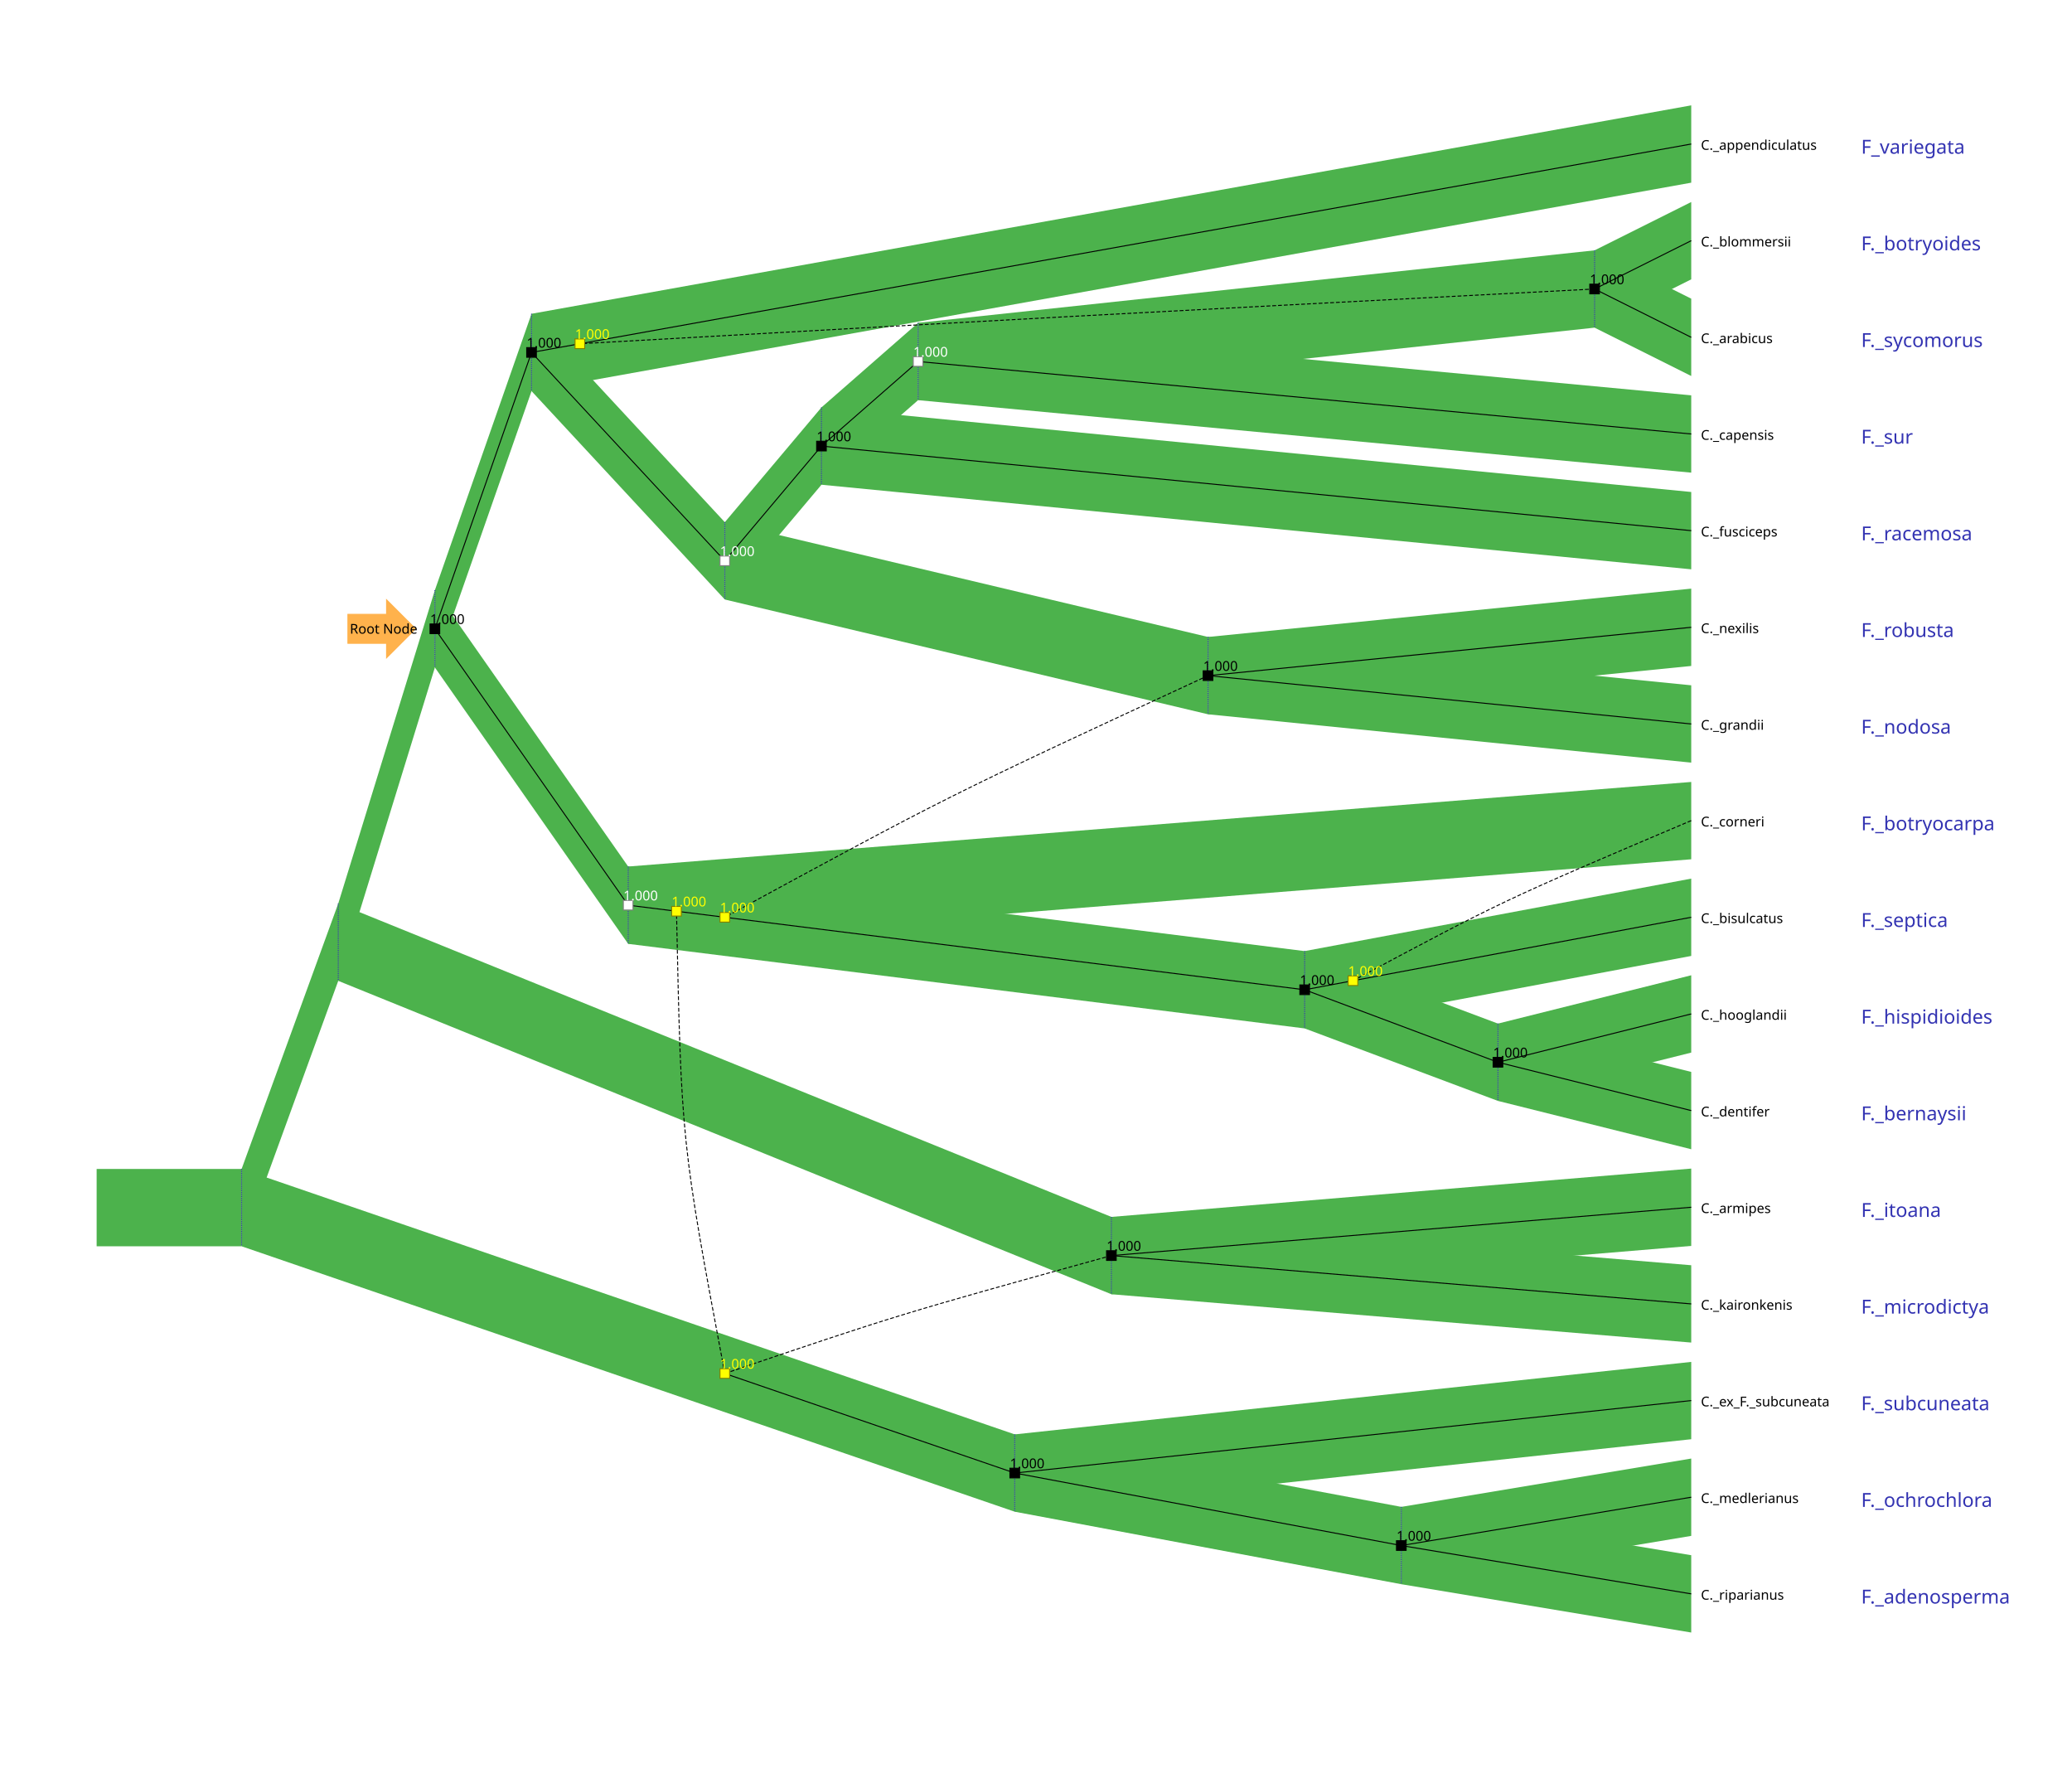
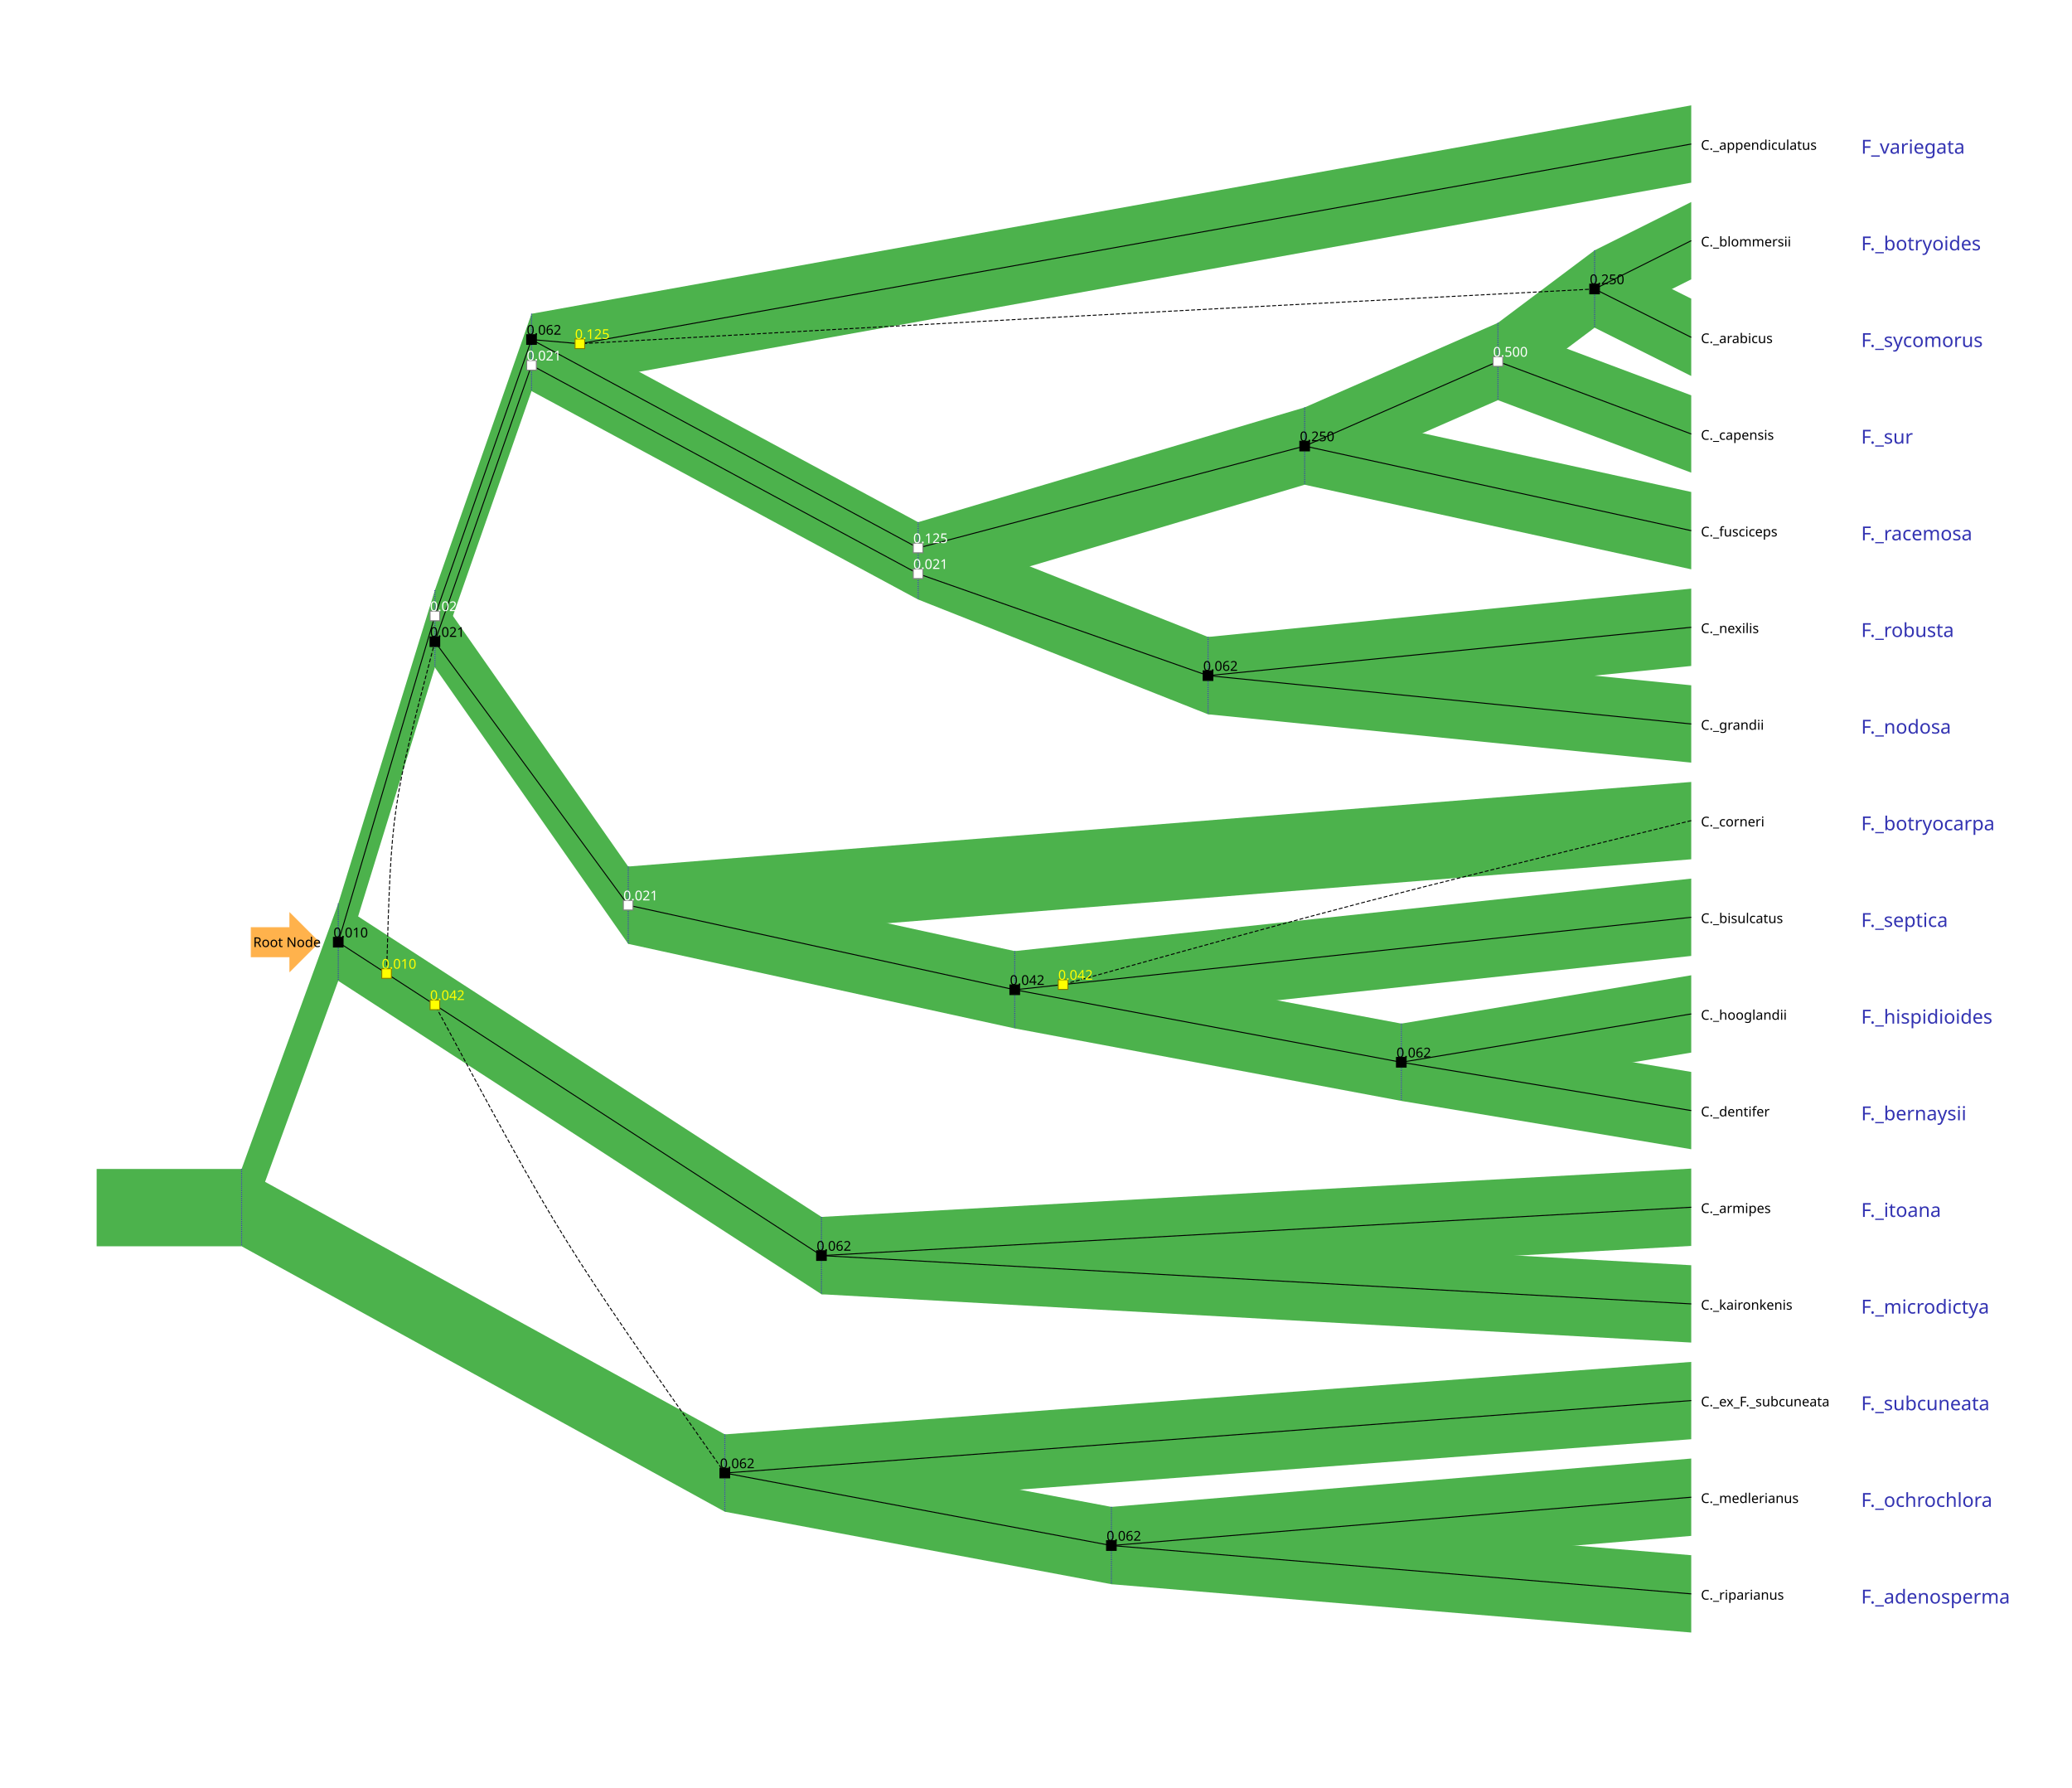
<svg xmlns="http://www.w3.org/2000/svg" width="2144" height="1849" version="1.1">
  <g>
    <g style="font-family: &quot;Sans&quot;;">
      <g transform="translate(100, 100) ">
-         <polygon stroke="rgb(0,0,0)" stroke-opacity="0" fill="rgb(76,178,76)" points="150,1109.391 950,1384 950,1464 150,1189.391 " stroke-width="1" />
-         <polygon stroke="rgb(0,0,0)" stroke-opacity="0" fill="rgb(76,178,76)" points="1350,1459 1650,1409 1650,1489 1350,1539 " stroke-width="1" />
+         <polygon stroke="rgb(0,0,0)" stroke-opacity="0" fill="rgb(76,178,76)" points="150,1109.391 650,1384 650,1464 150,1189.391 " stroke-width="1" />
+         <polygon stroke="rgb(0,0,0)" stroke-opacity="0" fill="rgb(76,178,76)" points="1050,1459 1650,1409 1650,1489 1050,1539 " stroke-width="1" />
        <polygon stroke="rgb(0,0,0)" stroke-opacity="0" fill="rgb(76,178,76)" points="0,1109.391 150,1109.391 150,1189.391 0,1189.391 " stroke-width="1" />
        <polygon stroke="rgb(0,0,0)" stroke-opacity="0" fill="rgb(76,178,76)" points="150,1109.391 250,834.781 250,914.781 150,1189.391 " stroke-width="1" />
-         <polygon stroke="rgb(0,0,0)" stroke-opacity="0" fill="rgb(76,178,76)" points="950,1384 1350,1459 1350,1539 950,1464 " stroke-width="1" />
-         <polygon stroke="rgb(0,0,0)" stroke-opacity="0" fill="rgb(76,178,76)" points="550,796.5 1250,884 1250,964 550,876.5 " stroke-width="1" />
-         <polygon stroke="rgb(0,0,0)" stroke-opacity="0" fill="rgb(76,178,76)" points="850,234 1650,309 1650,389 850,314 " stroke-width="1" />
-         <polygon stroke="rgb(0,0,0)" stroke-opacity="0" fill="rgb(76,178,76)" points="650,440.25 1150,559 1150,639 650,520.25 " stroke-width="1" />
-         <polygon stroke="rgb(0,0,0)" stroke-opacity="0" fill="rgb(76,178,76)" points="650,440.25 750,321.5 750,401.5 650,520.25 " stroke-width="1" />
-         <polygon stroke="rgb(0,0,0)" stroke-opacity="0" fill="rgb(76,178,76)" points="750,321.5 850,234 850,314 750,401.5 " stroke-width="1" />
-         <polygon stroke="rgb(0,0,0)" stroke-opacity="0" fill="rgb(76,178,76)" points="450,224.625 650,440.25 650,520.25 450,304.625 " stroke-width="1" />
+         <polygon stroke="rgb(0,0,0)" stroke-opacity="0" fill="rgb(76,178,76)" points="650,1384 1050,1459 1050,1539 650,1464 " stroke-width="1" />
+         <polygon stroke="rgb(0,0,0)" stroke-opacity="0" fill="rgb(76,178,76)" points="550,796.5 950,884 950,964 550,876.5 " stroke-width="1" />
+         <polygon stroke="rgb(0,0,0)" stroke-opacity="0" fill="rgb(76,178,76)" points="1450,234 1650,309 1650,389 1450,314 " stroke-width="1" />
+         <polygon stroke="rgb(0,0,0)" stroke-opacity="0" fill="rgb(76,178,76)" points="850,440.25 1150,559 1150,639 850,520.25 " stroke-width="1" />
+         <polygon stroke="rgb(0,0,0)" stroke-opacity="0" fill="rgb(76,178,76)" points="850,440.25 1250,321.5 1250,401.5 850,520.25 " stroke-width="1" />
+         <polygon stroke="rgb(0,0,0)" stroke-opacity="0" fill="rgb(76,178,76)" points="1250,321.5 1450,234 1450,314 1250,401.5 " stroke-width="1" />
+         <polygon stroke="rgb(0,0,0)" stroke-opacity="0" fill="rgb(76,178,76)" points="450,224.625 850,440.25 850,520.25 450,304.625 " stroke-width="1" />
        <polygon stroke="rgb(0,0,0)" stroke-opacity="0" fill="rgb(76,178,76)" points="1550,159 1650,109 1650,189 1550,239 " stroke-width="1" />
        <polygon stroke="rgb(0,0,0)" stroke-opacity="0" fill="rgb(76,178,76)" points="1550,159 1650,209 1650,289 1550,239 " stroke-width="1" />
-         <polygon stroke="rgb(0,0,0)" stroke-opacity="0" fill="rgb(76,178,76)" points="1450,959 1650,909 1650,989 1450,1039 " stroke-width="1" />
+         <polygon stroke="rgb(0,0,0)" stroke-opacity="0" fill="rgb(76,178,76)" points="1350,959 1650,909 1650,989 1350,1039 " stroke-width="1" />
        <polygon stroke="rgb(0,0,0)" stroke-opacity="0" fill="rgb(76,178,76)" points="1150,559 1650,509 1650,589 1150,639 " stroke-width="1" />
-         <polygon stroke="rgb(0,0,0)" stroke-opacity="0" fill="rgb(76,178,76)" points="1350,1459 1650,1509 1650,1589 1350,1539 " stroke-width="1" />
-         <polygon stroke="rgb(0,0,0)" stroke-opacity="0" fill="rgb(76,178,76)" points="1450,959 1650,1009 1650,1089 1450,1039 " stroke-width="1" />
-         <polygon stroke="rgb(0,0,0)" stroke-opacity="0" fill="rgb(76,178,76)" points="850,234 1550,159 1550,239 850,314 " stroke-width="1" />
+         <polygon stroke="rgb(0,0,0)" stroke-opacity="0" fill="rgb(76,178,76)" points="1050,1459 1650,1509 1650,1589 1050,1539 " stroke-width="1" />
+         <polygon stroke="rgb(0,0,0)" stroke-opacity="0" fill="rgb(76,178,76)" points="1350,959 1650,1009 1650,1089 1350,1039 " stroke-width="1" />
+         <polygon stroke="rgb(0,0,0)" stroke-opacity="0" fill="rgb(76,178,76)" points="1450,234 1550,159 1550,239 1450,314 " stroke-width="1" />
        <polygon stroke="rgb(0,0,0)" stroke-opacity="0" fill="rgb(76,178,76)" points="450,224.625 1650,9 1650,89 450,304.625 " stroke-width="1" />
        <polygon stroke="rgb(0,0,0)" stroke-opacity="0" fill="rgb(76,178,76)" points="550,796.5 1650,709 1650,789 550,876.5 " stroke-width="1" />
-         <polygon stroke="rgb(0,0,0)" stroke-opacity="0" fill="rgb(76,178,76)" points="1050,1159 1650,1209 1650,1289 1050,1239 " stroke-width="1" />
-         <polygon stroke="rgb(0,0,0)" stroke-opacity="0" fill="rgb(76,178,76)" points="1250,884 1450,959 1450,1039 1250,964 " stroke-width="1" />
-         <polygon stroke="rgb(0,0,0)" stroke-opacity="0" fill="rgb(76,178,76)" points="1050,1159 1650,1109 1650,1189 1050,1239 " stroke-width="1" />
-         <polygon stroke="rgb(0,0,0)" stroke-opacity="0" fill="rgb(76,178,76)" points="1250,884 1650,809 1650,889 1250,964 " stroke-width="1" />
+         <polygon stroke="rgb(0,0,0)" stroke-opacity="0" fill="rgb(76,178,76)" points="750,1159 1650,1209 1650,1289 750,1239 " stroke-width="1" />
+         <polygon stroke="rgb(0,0,0)" stroke-opacity="0" fill="rgb(76,178,76)" points="950,884 1350,959 1350,1039 950,964 " stroke-width="1" />
+         <polygon stroke="rgb(0,0,0)" stroke-opacity="0" fill="rgb(76,178,76)" points="750,1159 1650,1109 1650,1189 750,1239 " stroke-width="1" />
+         <polygon stroke="rgb(0,0,0)" stroke-opacity="0" fill="rgb(76,178,76)" points="950,884 1650,809 1650,889 950,964 " stroke-width="1" />
        <polygon stroke="rgb(0,0,0)" stroke-opacity="0" fill="rgb(76,178,76)" points="250,834.781 350,510.562 350,590.562 250,914.781 " stroke-width="1" />
-         <polygon stroke="rgb(0,0,0)" stroke-opacity="0" fill="rgb(76,178,76)" points="250,834.781 1050,1159 1050,1239 250,914.781 " stroke-width="1" />
+         <polygon stroke="rgb(0,0,0)" stroke-opacity="0" fill="rgb(76,178,76)" points="250,834.781 750,1159 750,1239 250,914.781 " stroke-width="1" />
        <polygon stroke="rgb(0,0,0)" stroke-opacity="0" fill="rgb(76,178,76)" points="350,510.562 450,224.625 450,304.625 350,590.562 " stroke-width="1" />
        <polygon stroke="rgb(0,0,0)" stroke-opacity="0" fill="rgb(76,178,76)" points="350,510.562 550,796.5 550,876.5 350,590.562 " stroke-width="1" />
-         <polygon stroke="rgb(0,0,0)" stroke-opacity="0" fill="rgb(76,178,76)" points="750,321.5 1650,409 1650,489 750,401.5 " stroke-width="1" />
+         <polygon stroke="rgb(0,0,0)" stroke-opacity="0" fill="rgb(76,178,76)" points="1250,321.5 1650,409 1650,489 1250,401.5 " stroke-width="1" />
        <polygon stroke="rgb(0,0,0)" stroke-opacity="0" fill="rgb(76,178,76)" points="1150,559 1650,609 1650,689 1150,639 " stroke-width="1" />
-         <polygon stroke="rgb(0,0,0)" stroke-opacity="0" fill="rgb(76,178,76)" points="950,1384 1650,1309 1650,1389 950,1464 " stroke-width="1" />
-         <line x1="950" y1="1384" x2="950" y2="1464" stroke="rgb(51,51,178)" style="stroke-dasharray: 1, 1" />
+         <polygon stroke="rgb(0,0,0)" stroke-opacity="0" fill="rgb(76,178,76)" points="650,1384 1650,1309 1650,1389 650,1464 " stroke-width="1" />
+         <line x1="650" y1="1384" x2="650" y2="1464" stroke="rgb(51,51,178)" style="stroke-dasharray: 1, 1" />
        <line x1="150" y1="1109.391" x2="150" y2="1189.391" stroke="rgb(51,51,178)" style="stroke-dasharray: 1, 1" />
        <line x1="250" y1="834.781" x2="250" y2="914.781" stroke="rgb(51,51,178)" style="stroke-dasharray: 1, 1" />
-         <line x1="1350" y1="1459" x2="1350" y2="1539" stroke="rgb(51,51,178)" style="stroke-dasharray: 1, 1" />
-         <line x1="1250" y1="884" x2="1250" y2="964" stroke="rgb(51,51,178)" style="stroke-dasharray: 1, 1" />
+         <line x1="1050" y1="1459" x2="1050" y2="1539" stroke="rgb(51,51,178)" style="stroke-dasharray: 1, 1" />
+         <line x1="950" y1="884" x2="950" y2="964" stroke="rgb(51,51,178)" style="stroke-dasharray: 1, 1" />
        <line x1="1150" y1="559" x2="1150" y2="639" stroke="rgb(51,51,178)" style="stroke-dasharray: 1, 1" />
-         <line x1="750" y1="321.5" x2="750" y2="401.5" stroke="rgb(51,51,178)" style="stroke-dasharray: 1, 1" />
-         <line x1="850" y1="234" x2="850" y2="314" stroke="rgb(51,51,178)" style="stroke-dasharray: 1, 1" />
-         <line x1="650" y1="440.25" x2="650" y2="520.25" stroke="rgb(51,51,178)" style="stroke-dasharray: 1, 1" />
+         <line x1="1250" y1="321.5" x2="1250" y2="401.5" stroke="rgb(51,51,178)" style="stroke-dasharray: 1, 1" />
+         <line x1="1450" y1="234" x2="1450" y2="314" stroke="rgb(51,51,178)" style="stroke-dasharray: 1, 1" />
+         <line x1="850" y1="440.25" x2="850" y2="520.25" stroke="rgb(51,51,178)" style="stroke-dasharray: 1, 1" />
        <line x1="1550" y1="159" x2="1550" y2="239" stroke="rgb(51,51,178)" style="stroke-dasharray: 1, 1" />
-         <line x1="1450" y1="959" x2="1450" y2="1039" stroke="rgb(51,51,178)" style="stroke-dasharray: 1, 1" />
+         <line x1="1350" y1="959" x2="1350" y2="1039" stroke="rgb(51,51,178)" style="stroke-dasharray: 1, 1" />
        <line x1="350" y1="510.562" x2="350" y2="590.562" stroke="rgb(51,51,178)" style="stroke-dasharray: 1, 1" />
-         <line x1="1050" y1="1159" x2="1050" y2="1239" stroke="rgb(51,51,178)" style="stroke-dasharray: 1, 1" />
+         <line x1="750" y1="1159" x2="750" y2="1239" stroke="rgb(51,51,178)" style="stroke-dasharray: 1, 1" />
        <line x1="450" y1="224.625" x2="450" y2="304.625" stroke="rgb(51,51,178)" style="stroke-dasharray: 1, 1" />
        <line x1="550" y1="796.5" x2="550" y2="876.5" stroke="rgb(51,51,178)" style="stroke-dasharray: 1, 1" />
        <g transform="translate(1825.818,1459) rotate(0)">
          <text x="0" y="0" font-size="20" stroke="rgb(0,0,0)" stroke-opacity="0" fill="rgb(51,51,178)" stroke-width="1" text-anchor="start" style="dominant-baseline: auto">F._ochrochlora</text>
        </g>
        <g transform="translate(1825.818,359) rotate(0)">
          <text x="0" y="0" font-size="20" stroke="rgb(0,0,0)" stroke-opacity="0" fill="rgb(51,51,178)" stroke-width="1" text-anchor="start" style="dominant-baseline: auto">F._sur</text>
        </g>
        <g transform="translate(1825.818,159) rotate(0)">
          <text x="0" y="0" font-size="20" stroke="rgb(0,0,0)" stroke-opacity="0" fill="rgb(51,51,178)" stroke-width="1" text-anchor="start" style="dominant-baseline: auto">F._botryoides</text>
        </g>
        <g transform="translate(1825.818,259) rotate(0)">
          <text x="0" y="0" font-size="20" stroke="rgb(0,0,0)" stroke-opacity="0" fill="rgb(51,51,178)" stroke-width="1" text-anchor="start" style="dominant-baseline: auto">F._sycomorus</text>
        </g>
        <g transform="translate(1825.818,959) rotate(0)">
          <text x="0" y="0" font-size="20" stroke="rgb(0,0,0)" stroke-opacity="0" fill="rgb(51,51,178)" stroke-width="1" text-anchor="start" style="dominant-baseline: auto">F._hispidioides</text>
        </g>
        <g transform="translate(1825.818,559) rotate(0)">
          <text x="0" y="0" font-size="20" stroke="rgb(0,0,0)" stroke-opacity="0" fill="rgb(51,51,178)" stroke-width="1" text-anchor="start" style="dominant-baseline: auto">F._robusta</text>
        </g>
        <g transform="translate(1825.818,1559) rotate(0)">
          <text x="0" y="0" font-size="20" stroke="rgb(0,0,0)" stroke-opacity="0" fill="rgb(51,51,178)" stroke-width="1" text-anchor="start" style="dominant-baseline: auto">F._adenosperma</text>
        </g>
        <g transform="translate(1825.818,1059) rotate(0)">
          <text x="0" y="0" font-size="20" stroke="rgb(0,0,0)" stroke-opacity="0" fill="rgb(51,51,178)" stroke-width="1" text-anchor="start" style="dominant-baseline: auto">F._bernaysii</text>
        </g>
        <g transform="translate(1825.818,59) rotate(0)">
          <text x="0" y="0" font-size="20" stroke="rgb(0,0,0)" stroke-opacity="0" fill="rgb(51,51,178)" stroke-width="1" text-anchor="start" style="dominant-baseline: auto">F_variegata</text>
        </g>
        <g transform="translate(1825.818,759) rotate(0)">
          <text x="0" y="0" font-size="20" stroke="rgb(0,0,0)" stroke-opacity="0" fill="rgb(51,51,178)" stroke-width="1" text-anchor="start" style="dominant-baseline: auto">F._botryocarpa</text>
        </g>
        <g transform="translate(1825.818,1259) rotate(0)">
          <text x="0" y="0" font-size="20" stroke="rgb(0,0,0)" stroke-opacity="0" fill="rgb(51,51,178)" stroke-width="1" text-anchor="start" style="dominant-baseline: auto">F._microdictya</text>
        </g>
        <g transform="translate(1825.818,1159) rotate(0)">
          <text x="0" y="0" font-size="20" stroke="rgb(0,0,0)" stroke-opacity="0" fill="rgb(51,51,178)" stroke-width="1" text-anchor="start" style="dominant-baseline: auto">F._itoana</text>
        </g>
        <g transform="translate(1825.818,859) rotate(0)">
          <text x="0" y="0" font-size="20" stroke="rgb(0,0,0)" stroke-opacity="0" fill="rgb(51,51,178)" stroke-width="1" text-anchor="start" style="dominant-baseline: auto">F._septica</text>
        </g>
        <g transform="translate(1825.818,459) rotate(0)">
          <text x="0" y="0" font-size="20" stroke="rgb(0,0,0)" stroke-opacity="0" fill="rgb(51,51,178)" stroke-width="1" text-anchor="start" style="dominant-baseline: auto">F._racemosa</text>
        </g>
        <g transform="translate(1825.818,659) rotate(0)">
          <text x="0" y="0" font-size="20" stroke="rgb(0,0,0)" stroke-opacity="0" fill="rgb(51,51,178)" stroke-width="1" text-anchor="start" style="dominant-baseline: auto">F._nodosa</text>
        </g>
        <g transform="translate(1825.818,1359) rotate(0)">
          <text x="0" y="0" font-size="20" stroke="rgb(0,0,0)" stroke-opacity="0" fill="rgb(51,51,178)" stroke-width="1" text-anchor="start" style="dominant-baseline: auto">F._subcuneata</text>
        </g>
-         <line x1="1650" y1="1249" x2="1050" y2="1199" stroke="rgb(0,0,0)" />
-         <line x1="1650" y1="1549" x2="1350" y2="1499" stroke="rgb(0,0,0)" />
+         <line x1="1650" y1="1249" x2="750" y2="1199" stroke="rgb(0,0,0)" />
+         <line x1="1650" y1="1549" x2="1050" y2="1499" stroke="rgb(0,0,0)" />
        <line x1="1650" y1="249" x2="1550" y2="199" stroke="rgb(0,0,0)" />
-         <line x1="1650" y1="1149" x2="1050" y2="1199" stroke="rgb(0,0,0)" />
-         <line x1="1450" y1="999" x2="1250" y2="924" stroke="rgb(0,0,0)" />
-         <line x1="1300" y1="914.625" x2="1250" y2="924" stroke="rgb(0,0,0)" />
-         <line x1="850" y1="274" x2="750" y2="361.5" stroke="rgb(0,0,0)" />
-         <line x1="1650" y1="349" x2="850" y2="274" stroke="rgb(0,0,0)" />
-         <line x1="1250" y1="924" x2="650" y2="849" stroke="rgb(0,0,0)" />
-         <path d="M1150 599 C880 724 880 724 650 849" style="stroke-dasharray: 4, 2" stroke="rgb(0,0,0)" fill="rgb(0,0,0)" fill-opacity="0" />
-         <path d="M650 1321.021 C605 1081.886 605 1081.886 600 842.75" style="stroke-dasharray: 4, 2" stroke="rgb(0,0,0)" fill="rgb(0,0,0)" fill-opacity="0" />
-         <line x1="650" y1="849" x2="600" y2="842.75" stroke="rgb(0,0,0)" />
+         <line x1="1650" y1="1149" x2="750" y2="1199" stroke="rgb(0,0,0)" />
+         <line x1="1350" y1="999" x2="950" y2="924" stroke="rgb(0,0,0)" />
+         <line x1="1000" y1="918.643" x2="950" y2="924" stroke="rgb(0,0,0)" />
+         <line x1="1450" y1="274" x2="1250" y2="361.5" stroke="rgb(0,0,0)" />
+         <line x1="1650" y1="349" x2="1450" y2="274" stroke="rgb(0,0,0)" />
+         <line x1="550" y1="836.5" x2="350" y2="563.896" stroke="rgb(0,0,0)" />
+         <line x1="950" y1="924" x2="550" y2="836.5" stroke="rgb(0,0,0)" />
+         <line x1="450" y1="277.958" x2="350" y2="563.896" stroke="rgb(0,0,0)" />
+         <line x1="850" y1="493.583" x2="450" y2="277.958" stroke="rgb(0,0,0)" />
+         <line x1="1150" y1="599" x2="850" y2="493.583" stroke="rgb(0,0,0)" />
+         <line x1="350" y1="939.625" x2="300" y2="907.203" stroke="rgb(0,0,0)" />
+         <path d="M350 563.896 C305 735.549 305 735.549 300 907.203" style="stroke-dasharray: 4, 2" stroke="rgb(0,0,0)" fill="rgb(0,0,0)" fill-opacity="0" />
        <line x1="1650" y1="149" x2="1550" y2="199" stroke="rgb(0,0,0)" />
-         <line x1="1650" y1="1049" x2="1450" y2="999" stroke="rgb(0,0,0)" />
-         <line x1="1650" y1="849" x2="1300" y2="914.625" stroke="rgb(0,0,0)" />
-         <line x1="1650" y1="949" x2="1450" y2="999" stroke="rgb(0,0,0)" />
-         <line x1="1650" y1="449" x2="750" y2="361.5" stroke="rgb(0,0,0)" />
-         <line x1="1650" y1="1349" x2="950" y2="1424" stroke="rgb(0,0,0)" />
-         <path d="M1650 749 C1455 831.812 1455 831.812 1300 914.625" style="stroke-dasharray: 4, 2" stroke="rgb(0,0,0)" fill="rgb(0,0,0)" fill-opacity="0" />
-         <line x1="1350" y1="1499" x2="950" y2="1424" stroke="rgb(0,0,0)" />
+         <line x1="1650" y1="1049" x2="1350" y2="999" stroke="rgb(0,0,0)" />
+         <line x1="1650" y1="849" x2="1000" y2="918.643" stroke="rgb(0,0,0)" />
+         <line x1="1650" y1="949" x2="1350" y2="999" stroke="rgb(0,0,0)" />
+         <line x1="1650" y1="449" x2="1250" y2="361.5" stroke="rgb(0,0,0)" />
+         <line x1="1650" y1="1349" x2="650" y2="1424" stroke="rgb(0,0,0)" />
+         <path d="M1650 749 C1305 833.821 1305 833.821 1000 918.643" style="stroke-dasharray: 4, 2" stroke="rgb(0,0,0)" fill="rgb(0,0,0)" fill-opacity="0" />
+         <line x1="1050" y1="1499" x2="650" y2="1424" stroke="rgb(0,0,0)" />
        <line x1="1650" y1="49" x2="500" y2="255.641" stroke="rgb(0,0,0)" />
-         <path d="M1050 1199 C830 1260.011 830 1260.011 650 1321.021" style="stroke-dasharray: 4, 2" stroke="rgb(0,0,0)" fill="rgb(0,0,0)" fill-opacity="0" />
-         <line x1="950" y1="1424" x2="650" y2="1321.021" stroke="rgb(0,0,0)" />
+         <line x1="750" y1="1199" x2="350" y2="939.625" stroke="rgb(0,0,0)" />
+         <path d="M650 1424 C480 1181.812 480 1181.812 350 939.625" style="stroke-dasharray: 4, 2" stroke="rgb(0,0,0)" fill="rgb(0,0,0)" fill-opacity="0" />
        <path d="M1550 199 C1005 227.32 1005 227.32 500 255.641" style="stroke-dasharray: 4, 2" stroke="rgb(0,0,0)" fill="rgb(0,0,0)" fill-opacity="0" />
-         <line x1="500" y1="255.641" x2="450" y2="264.625" stroke="rgb(0,0,0)" />
-         <line x1="650" y1="480.25" x2="450" y2="264.625" stroke="rgb(0,0,0)" />
-         <line x1="750" y1="361.5" x2="650" y2="480.25" stroke="rgb(0,0,0)" />
-         <line x1="450" y1="264.625" x2="350" y2="550.562" stroke="rgb(0,0,0)" />
-         <line x1="550" y1="836.5" x2="350" y2="550.562" stroke="rgb(0,0,0)" />
-         <line x1="600" y1="842.75" x2="550" y2="836.5" stroke="rgb(0,0,0)" />
+         <line x1="500" y1="255.641" x2="450" y2="251.292" stroke="rgb(0,0,0)" />
+         <line x1="850" y1="466.917" x2="450" y2="251.292" stroke="rgb(0,0,0)" />
+         <line x1="1250" y1="361.5" x2="850" y2="466.917" stroke="rgb(0,0,0)" />
+         <line x1="350" y1="537.229" x2="250" y2="874.781" stroke="rgb(0,0,0)" />
+         <line x1="450" y1="251.292" x2="350" y2="537.229" stroke="rgb(0,0,0)" />
+         <line x1="300" y1="907.203" x2="250" y2="874.781" stroke="rgb(0,0,0)" />
        <line x1="1650" y1="549" x2="1150" y2="599" stroke="rgb(0,0,0)" />
-         <line x1="1650" y1="1449" x2="1350" y2="1499" stroke="rgb(0,0,0)" />
+         <line x1="1650" y1="1449" x2="1050" y2="1499" stroke="rgb(0,0,0)" />
        <line x1="1650" y1="649" x2="1150" y2="599" stroke="rgb(0,0,0)" />
-         <rect x="1445" y="994" width="10" height="10" stroke="rgb(0,0,0)" fill="rgb(0,0,0)" stroke-width="1" />
-         <g transform="translate(1445,994) rotate(0)">
-           <text x="0" y="0" font-size="14" stroke="rgb(0,0,0)" stroke-opacity="0" fill="rgb(0,0,0)" stroke-width="1" text-anchor="start" style="dominant-baseline: auto">1.000</text>
-         </g>
-         <rect x="1295" y="909.625" width="10" height="10" stroke="rgb(127,127,0)" fill="rgb(255,255,0)" stroke-width="1" />
-         <g transform="translate(1295,909.625) rotate(0)">
-           <text x="0" y="0" font-size="14" stroke="rgb(0,0,0)" stroke-opacity="0" fill="rgb(255,255,0)" stroke-width="1" text-anchor="start" style="dominant-baseline: auto">1.000</text>
-         </g>
-         <rect x="845" y="269" width="10" height="10" stroke="rgb(127,127,127)" fill="rgb(255,255,255)" stroke-width="1" />
-         <g transform="translate(845,269) rotate(0)">
-           <text x="0" y="0" font-size="14" stroke="rgb(0,0,0)" stroke-opacity="0" fill="rgb(255,255,255)" stroke-width="1" text-anchor="start" style="dominant-baseline: auto">1.000</text>
-         </g>
-         <rect x="1245" y="919" width="10" height="10" stroke="rgb(0,0,0)" fill="rgb(0,0,0)" stroke-width="1" />
-         <g transform="translate(1245,919) rotate(0)">
-           <text x="0" y="0" font-size="14" stroke="rgb(0,0,0)" stroke-opacity="0" fill="rgb(0,0,0)" stroke-width="1" text-anchor="start" style="dominant-baseline: auto">1.000</text>
+         <rect x="1345" y="994" width="10" height="10" stroke="rgb(0,0,0)" fill="rgb(0,0,0)" stroke-width="1" />
+         <g transform="translate(1345,994) rotate(0)">
+           <text x="0" y="0" font-size="14" stroke="rgb(0,0,0)" stroke-opacity="0" fill="rgb(0,0,0)" stroke-width="1" text-anchor="start" style="dominant-baseline: auto">0.062</text>
+         </g>
+         <rect x="995" y="913.643" width="10" height="10" stroke="rgb(127,127,0)" fill="rgb(255,255,0)" stroke-width="1" />
+         <g transform="translate(995,913.6429) rotate(0)">
+           <text x="0" y="0" font-size="14" stroke="rgb(0,0,0)" stroke-opacity="0" fill="rgb(255,255,0)" stroke-width="1" text-anchor="start" style="dominant-baseline: auto">0.042</text>
+         </g>
+         <rect x="1445" y="269" width="10" height="10" stroke="rgb(127,127,127)" fill="rgb(255,255,255)" stroke-width="1" />
+         <g transform="translate(1445,269) rotate(0)">
+           <text x="0" y="0" font-size="14" stroke="rgb(0,0,0)" stroke-opacity="0" fill="rgb(255,255,255)" stroke-width="1" text-anchor="start" style="dominant-baseline: auto">0.500</text>
+         </g>
+         <rect x="545" y="831.5" width="10" height="10" stroke="rgb(127,127,127)" fill="rgb(255,255,255)" stroke-width="1" />
+         <g transform="translate(545,831.5) rotate(0)">
+           <text x="0" y="0" font-size="14" stroke="rgb(0,0,0)" stroke-opacity="0" fill="rgb(255,255,255)" stroke-width="1" text-anchor="start" style="dominant-baseline: auto">0.021</text>
+         </g>
+         <rect x="945" y="919" width="10" height="10" stroke="rgb(0,0,0)" fill="rgb(0,0,0)" stroke-width="1" />
+         <g transform="translate(945,919) rotate(0)">
+           <text x="0" y="0" font-size="14" stroke="rgb(0,0,0)" stroke-opacity="0" fill="rgb(0,0,0)" stroke-width="1" text-anchor="start" style="dominant-baseline: auto">0.042</text>
+         </g>
+         <rect x="445" y="272.958" width="10" height="10" stroke="rgb(127,127,127)" fill="rgb(255,255,255)" stroke-width="1" />
+         <g transform="translate(445,272.9583) rotate(0)">
+           <text x="0" y="0" font-size="14" stroke="rgb(0,0,0)" stroke-opacity="0" fill="rgb(255,255,255)" stroke-width="1" text-anchor="start" style="dominant-baseline: auto">0.021</text>
+         </g>
+         <rect x="845" y="488.583" width="10" height="10" stroke="rgb(127,127,127)" fill="rgb(255,255,255)" stroke-width="1" />
+         <g transform="translate(845,488.5833) rotate(0)">
+           <text x="0" y="0" font-size="14" stroke="rgb(0,0,0)" stroke-opacity="0" fill="rgb(255,255,255)" stroke-width="1" text-anchor="start" style="dominant-baseline: auto">0.021</text>
        </g>
        <rect x="1145" y="594" width="10" height="10" stroke="rgb(0,0,0)" fill="rgb(0,0,0)" stroke-width="1" />
        <g transform="translate(1145,594) rotate(0)">
-           <text x="0" y="0" font-size="14" stroke="rgb(0,0,0)" stroke-opacity="0" fill="rgb(0,0,0)" stroke-width="1" text-anchor="start" style="dominant-baseline: auto">1.000</text>
-         </g>
-         <rect x="645" y="1316.021" width="10" height="10" stroke="rgb(127,127,0)" fill="rgb(255,255,0)" stroke-width="1" />
-         <g transform="translate(645,1316.021) rotate(0)">
-           <text x="0" y="0" font-size="14" stroke="rgb(0,0,0)" stroke-opacity="0" fill="rgb(255,255,0)" stroke-width="1" text-anchor="start" style="dominant-baseline: auto">1.000</text>
-         </g>
-         <rect x="645" y="844" width="10" height="10" stroke="rgb(127,127,0)" fill="rgb(255,255,0)" stroke-width="1" />
-         <g transform="translate(645,844) rotate(0)">
-           <text x="0" y="0" font-size="14" stroke="rgb(0,0,0)" stroke-opacity="0" fill="rgb(255,255,0)" stroke-width="1" text-anchor="start" style="dominant-baseline: auto">1.000</text>
-         </g>
-         <rect x="1345" y="1494" width="10" height="10" stroke="rgb(0,0,0)" fill="rgb(0,0,0)" stroke-width="1" />
-         <g transform="translate(1345,1494) rotate(0)">
-           <text x="0" y="0" font-size="14" stroke="rgb(0,0,0)" stroke-opacity="0" fill="rgb(0,0,0)" stroke-width="1" text-anchor="start" style="dominant-baseline: auto">1.000</text>
-         </g>
-         <rect x="1045" y="1194" width="10" height="10" stroke="rgb(0,0,0)" fill="rgb(0,0,0)" stroke-width="1" />
-         <g transform="translate(1045,1194) rotate(0)">
-           <text x="0" y="0" font-size="14" stroke="rgb(0,0,0)" stroke-opacity="0" fill="rgb(0,0,0)" stroke-width="1" text-anchor="start" style="dominant-baseline: auto">1.000</text>
-         </g>
-         <rect x="945" y="1419" width="10" height="10" stroke="rgb(0,0,0)" fill="rgb(0,0,0)" stroke-width="1" />
-         <g transform="translate(945,1419) rotate(0)">
-           <text x="0" y="0" font-size="14" stroke="rgb(0,0,0)" stroke-opacity="0" fill="rgb(0,0,0)" stroke-width="1" text-anchor="start" style="dominant-baseline: auto">1.000</text>
+           <text x="0" y="0" font-size="14" stroke="rgb(0,0,0)" stroke-opacity="0" fill="rgb(0,0,0)" stroke-width="1" text-anchor="start" style="dominant-baseline: auto">0.062</text>
+         </g>
+         <rect x="345" y="934.625" width="10" height="10" stroke="rgb(127,127,0)" fill="rgb(255,255,0)" stroke-width="1" />
+         <g transform="translate(345,934.625) rotate(0)">
+           <text x="0" y="0" font-size="14" stroke="rgb(0,0,0)" stroke-opacity="0" fill="rgb(255,255,0)" stroke-width="1" text-anchor="start" style="dominant-baseline: auto">0.042</text>
+         </g>
+         <rect x="345" y="558.896" width="10" height="10" stroke="rgb(0,0,0)" fill="rgb(0,0,0)" stroke-width="1" />
+         <g transform="translate(345,558.8958) rotate(0)">
+           <text x="0" y="0" font-size="14" stroke="rgb(0,0,0)" stroke-opacity="0" fill="rgb(0,0,0)" stroke-width="1" text-anchor="start" style="dominant-baseline: auto">0.021</text>
+         </g>
+         <rect x="1045" y="1494" width="10" height="10" stroke="rgb(0,0,0)" fill="rgb(0,0,0)" stroke-width="1" />
+         <g transform="translate(1045,1494) rotate(0)">
+           <text x="0" y="0" font-size="14" stroke="rgb(0,0,0)" stroke-opacity="0" fill="rgb(0,0,0)" stroke-width="1" text-anchor="start" style="dominant-baseline: auto">0.062</text>
+         </g>
+         <rect x="745" y="1194" width="10" height="10" stroke="rgb(0,0,0)" fill="rgb(0,0,0)" stroke-width="1" />
+         <g transform="translate(745,1194) rotate(0)">
+           <text x="0" y="0" font-size="14" stroke="rgb(0,0,0)" stroke-opacity="0" fill="rgb(0,0,0)" stroke-width="1" text-anchor="start" style="dominant-baseline: auto">0.062</text>
+         </g>
+         <rect x="645" y="1419" width="10" height="10" stroke="rgb(0,0,0)" fill="rgb(0,0,0)" stroke-width="1" />
+         <g transform="translate(645,1419) rotate(0)">
+           <text x="0" y="0" font-size="14" stroke="rgb(0,0,0)" stroke-opacity="0" fill="rgb(0,0,0)" stroke-width="1" text-anchor="start" style="dominant-baseline: auto">0.062</text>
        </g>
        <rect x="1545" y="194" width="10" height="10" stroke="rgb(0,0,0)" fill="rgb(0,0,0)" stroke-width="1" />
        <g transform="translate(1545,194) rotate(0)">
-           <text x="0" y="0" font-size="14" stroke="rgb(0,0,0)" stroke-opacity="0" fill="rgb(0,0,0)" stroke-width="1" text-anchor="start" style="dominant-baseline: auto">1.000</text>
+           <text x="0" y="0" font-size="14" stroke="rgb(0,0,0)" stroke-opacity="0" fill="rgb(0,0,0)" stroke-width="1" text-anchor="start" style="dominant-baseline: auto">0.250</text>
        </g>
        <rect x="495" y="250.641" width="10" height="10" stroke="rgb(127,127,0)" fill="rgb(255,255,0)" stroke-width="1" />
        <g transform="translate(495,250.6406) rotate(0)">
-           <text x="0" y="0" font-size="14" stroke="rgb(0,0,0)" stroke-opacity="0" fill="rgb(255,255,0)" stroke-width="1" text-anchor="start" style="dominant-baseline: auto">1.000</text>
-         </g>
-         <rect x="645" y="475.25" width="10" height="10" stroke="rgb(127,127,127)" fill="rgb(255,255,255)" stroke-width="1" />
-         <g transform="translate(645,475.25) rotate(0)">
-           <text x="0" y="0" font-size="14" stroke="rgb(0,0,0)" stroke-opacity="0" fill="rgb(255,255,255)" stroke-width="1" text-anchor="start" style="dominant-baseline: auto">1.000</text>
-         </g>
-         <rect x="745" y="356.5" width="10" height="10" stroke="rgb(0,0,0)" fill="rgb(0,0,0)" stroke-width="1" />
-         <g transform="translate(745,356.5) rotate(0)">
-           <text x="0" y="0" font-size="14" stroke="rgb(0,0,0)" stroke-opacity="0" fill="rgb(0,0,0)" stroke-width="1" text-anchor="start" style="dominant-baseline: auto">1.000</text>
-         </g>
-         <polygon stroke="rgb(255,178,76)" fill="rgb(255,178,76)" points="330,550.562 300,580.562 300,565.562 260,565.562 260,535.562 300,535.562 300,520.562 " stroke-width="1" />
-         <g transform="translate(262,555.5625) rotate(0)">
+           <text x="0" y="0" font-size="14" stroke="rgb(0,0,0)" stroke-opacity="0" fill="rgb(255,255,0)" stroke-width="1" text-anchor="start" style="dominant-baseline: auto">0.125</text>
+         </g>
+         <rect x="845" y="461.917" width="10" height="10" stroke="rgb(127,127,127)" fill="rgb(255,255,255)" stroke-width="1" />
+         <g transform="translate(845,461.9167) rotate(0)">
+           <text x="0" y="0" font-size="14" stroke="rgb(0,0,0)" stroke-opacity="0" fill="rgb(255,255,255)" stroke-width="1" text-anchor="start" style="dominant-baseline: auto">0.125</text>
+         </g>
+         <rect x="1245" y="356.5" width="10" height="10" stroke="rgb(0,0,0)" fill="rgb(0,0,0)" stroke-width="1" />
+         <g transform="translate(1245,356.5) rotate(0)">
+           <text x="0" y="0" font-size="14" stroke="rgb(0,0,0)" stroke-opacity="0" fill="rgb(0,0,0)" stroke-width="1" text-anchor="start" style="dominant-baseline: auto">0.250</text>
+         </g>
+         <polygon stroke="rgb(255,178,76)" fill="rgb(255,178,76)" points="230,874.781 200,904.781 200,889.781 160,889.781 160,859.781 200,859.781 200,844.781 " stroke-width="1" />
+         <g transform="translate(162,879.7812) rotate(0)">
          <text x="0" y="0" font-size="14" stroke="rgb(0,0,0)" stroke-opacity="0" fill="rgb(0,0,0)" stroke-width="1" text-anchor="start" style="dominant-baseline: auto">Root Node</text>
        </g>
-         <rect x="345" y="545.562" width="10" height="10" stroke="rgb(0,0,0)" fill="rgb(0,0,0)" stroke-width="1" />
-         <g transform="translate(345,545.5625) rotate(0)">
-           <text x="0" y="0" font-size="14" stroke="rgb(0,0,0)" stroke-opacity="0" fill="rgb(0,0,0)" stroke-width="1" text-anchor="start" style="dominant-baseline: auto">1.000</text>
-         </g>
-         <rect x="445" y="259.625" width="10" height="10" stroke="rgb(0,0,0)" fill="rgb(0,0,0)" stroke-width="1" />
-         <g transform="translate(445,259.625) rotate(0)">
-           <text x="0" y="0" font-size="14" stroke="rgb(0,0,0)" stroke-opacity="0" fill="rgb(0,0,0)" stroke-width="1" text-anchor="start" style="dominant-baseline: auto">1.000</text>
-         </g>
-         <rect x="545" y="831.5" width="10" height="10" stroke="rgb(127,127,127)" fill="rgb(255,255,255)" stroke-width="1" />
-         <g transform="translate(545,831.5) rotate(0)">
-           <text x="0" y="0" font-size="14" stroke="rgb(0,0,0)" stroke-opacity="0" fill="rgb(255,255,255)" stroke-width="1" text-anchor="start" style="dominant-baseline: auto">1.000</text>
-         </g>
-         <rect x="595" y="837.75" width="10" height="10" stroke="rgb(127,127,0)" fill="rgb(255,255,0)" stroke-width="1" />
-         <g transform="translate(595,837.75) rotate(0)">
-           <text x="0" y="0" font-size="14" stroke="rgb(0,0,0)" stroke-opacity="0" fill="rgb(255,255,0)" stroke-width="1" text-anchor="start" style="dominant-baseline: auto">1.000</text>
+         <rect x="245" y="869.781" width="10" height="10" stroke="rgb(0,0,0)" fill="rgb(0,0,0)" stroke-width="1" />
+         <g transform="translate(245,869.7812) rotate(0)">
+           <text x="0" y="0" font-size="14" stroke="rgb(0,0,0)" stroke-opacity="0" fill="rgb(0,0,0)" stroke-width="1" text-anchor="start" style="dominant-baseline: auto">0.010</text>
+         </g>
+         <rect x="345" y="532.229" width="10" height="10" stroke="rgb(127,127,127)" fill="rgb(255,255,255)" stroke-width="1" />
+         <g transform="translate(345,532.2292) rotate(0)">
+           <text x="0" y="0" font-size="14" stroke="rgb(0,0,0)" stroke-opacity="0" fill="rgb(255,255,255)" stroke-width="1" text-anchor="start" style="dominant-baseline: auto">0.021</text>
+         </g>
+         <rect x="445" y="246.292" width="10" height="10" stroke="rgb(0,0,0)" fill="rgb(0,0,0)" stroke-width="1" />
+         <g transform="translate(445,246.2917) rotate(0)">
+           <text x="0" y="0" font-size="14" stroke="rgb(0,0,0)" stroke-opacity="0" fill="rgb(0,0,0)" stroke-width="1" text-anchor="start" style="dominant-baseline: auto">0.062</text>
+         </g>
+         <rect x="295" y="902.203" width="10" height="10" stroke="rgb(127,127,0)" fill="rgb(255,255,0)" stroke-width="1" />
+         <g transform="translate(295,902.2031) rotate(0)">
+           <text x="0" y="0" font-size="14" stroke="rgb(0,0,0)" stroke-opacity="0" fill="rgb(255,255,0)" stroke-width="1" text-anchor="start" style="dominant-baseline: auto">0.010</text>
        </g>
        <g transform="translate(1660,1255) rotate(0)">
          <text x="0" y="0" font-size="14" stroke="rgb(0,0,0)" stroke-opacity="0" fill="rgb(0,0,0)" stroke-width="1" text-anchor="start" style="dominant-baseline: auto">C._kaironkenis</text>
        </g>
        <g transform="translate(1660,1555) rotate(0)">
          <text x="0" y="0" font-size="14" stroke="rgb(0,0,0)" stroke-opacity="0" fill="rgb(0,0,0)" stroke-width="1" text-anchor="start" style="dominant-baseline: auto">C._riparianus</text>
        </g>
        <g transform="translate(1660,255) rotate(0)">
          <text x="0" y="0" font-size="14" stroke="rgb(0,0,0)" stroke-opacity="0" fill="rgb(0,0,0)" stroke-width="1" text-anchor="start" style="dominant-baseline: auto">C._arabicus</text>
        </g>
        <g transform="translate(1660,1155) rotate(0)">
          <text x="0" y="0" font-size="14" stroke="rgb(0,0,0)" stroke-opacity="0" fill="rgb(0,0,0)" stroke-width="1" text-anchor="start" style="dominant-baseline: auto">C._armipes</text>
        </g>
        <g transform="translate(1660,355) rotate(0)">
          <text x="0" y="0" font-size="14" stroke="rgb(0,0,0)" stroke-opacity="0" fill="rgb(0,0,0)" stroke-width="1" text-anchor="start" style="dominant-baseline: auto">C._capensis</text>
        </g>
        <g transform="translate(1660,155) rotate(0)">
          <text x="0" y="0" font-size="14" stroke="rgb(0,0,0)" stroke-opacity="0" fill="rgb(0,0,0)" stroke-width="1" text-anchor="start" style="dominant-baseline: auto">C._blommersii</text>
        </g>
        <g transform="translate(1660,1055) rotate(0)">
          <text x="0" y="0" font-size="14" stroke="rgb(0,0,0)" stroke-opacity="0" fill="rgb(0,0,0)" stroke-width="1" text-anchor="start" style="dominant-baseline: auto">C._dentifer</text>
        </g>
        <g transform="translate(1660,855) rotate(0)">
          <text x="0" y="0" font-size="14" stroke="rgb(0,0,0)" stroke-opacity="0" fill="rgb(0,0,0)" stroke-width="1" text-anchor="start" style="dominant-baseline: auto">C._bisulcatus</text>
        </g>
        <g transform="translate(1660,955) rotate(0)">
          <text x="0" y="0" font-size="14" stroke="rgb(0,0,0)" stroke-opacity="0" fill="rgb(0,0,0)" stroke-width="1" text-anchor="start" style="dominant-baseline: auto">C._hooglandii</text>
        </g>
        <g transform="translate(1660,455) rotate(0)">
          <text x="0" y="0" font-size="14" stroke="rgb(0,0,0)" stroke-opacity="0" fill="rgb(0,0,0)" stroke-width="1" text-anchor="start" style="dominant-baseline: auto">C._fusciceps</text>
        </g>
        <g transform="translate(1660,1355) rotate(0)">
          <text x="0" y="0" font-size="14" stroke="rgb(0,0,0)" stroke-opacity="0" fill="rgb(0,0,0)" stroke-width="1" text-anchor="start" style="dominant-baseline: auto">C._ex_F._subcuneata</text>
        </g>
        <g transform="translate(1660,755) rotate(0)">
          <text x="0" y="0" font-size="14" stroke="rgb(0,0,0)" stroke-opacity="0" fill="rgb(0,0,0)" stroke-width="1" text-anchor="start" style="dominant-baseline: auto">C._corneri</text>
        </g>
        <g transform="translate(1660,55) rotate(0)">
          <text x="0" y="0" font-size="14" stroke="rgb(0,0,0)" stroke-opacity="0" fill="rgb(0,0,0)" stroke-width="1" text-anchor="start" style="dominant-baseline: auto">C._appendiculatus</text>
        </g>
        <g transform="translate(1660,555) rotate(0)">
          <text x="0" y="0" font-size="14" stroke="rgb(0,0,0)" stroke-opacity="0" fill="rgb(0,0,0)" stroke-width="1" text-anchor="start" style="dominant-baseline: auto">C._nexilis</text>
        </g>
        <g transform="translate(1660,1455) rotate(0)">
          <text x="0" y="0" font-size="14" stroke="rgb(0,0,0)" stroke-opacity="0" fill="rgb(0,0,0)" stroke-width="1" text-anchor="start" style="dominant-baseline: auto">C._medlerianus</text>
        </g>
        <g transform="translate(1660,655) rotate(0)">
          <text x="0" y="0" font-size="14" stroke="rgb(0,0,0)" stroke-opacity="0" fill="rgb(0,0,0)" stroke-width="1" text-anchor="start" style="dominant-baseline: auto">C._grandii</text>
        </g>
      </g>
    </g>
  </g>
</svg>
